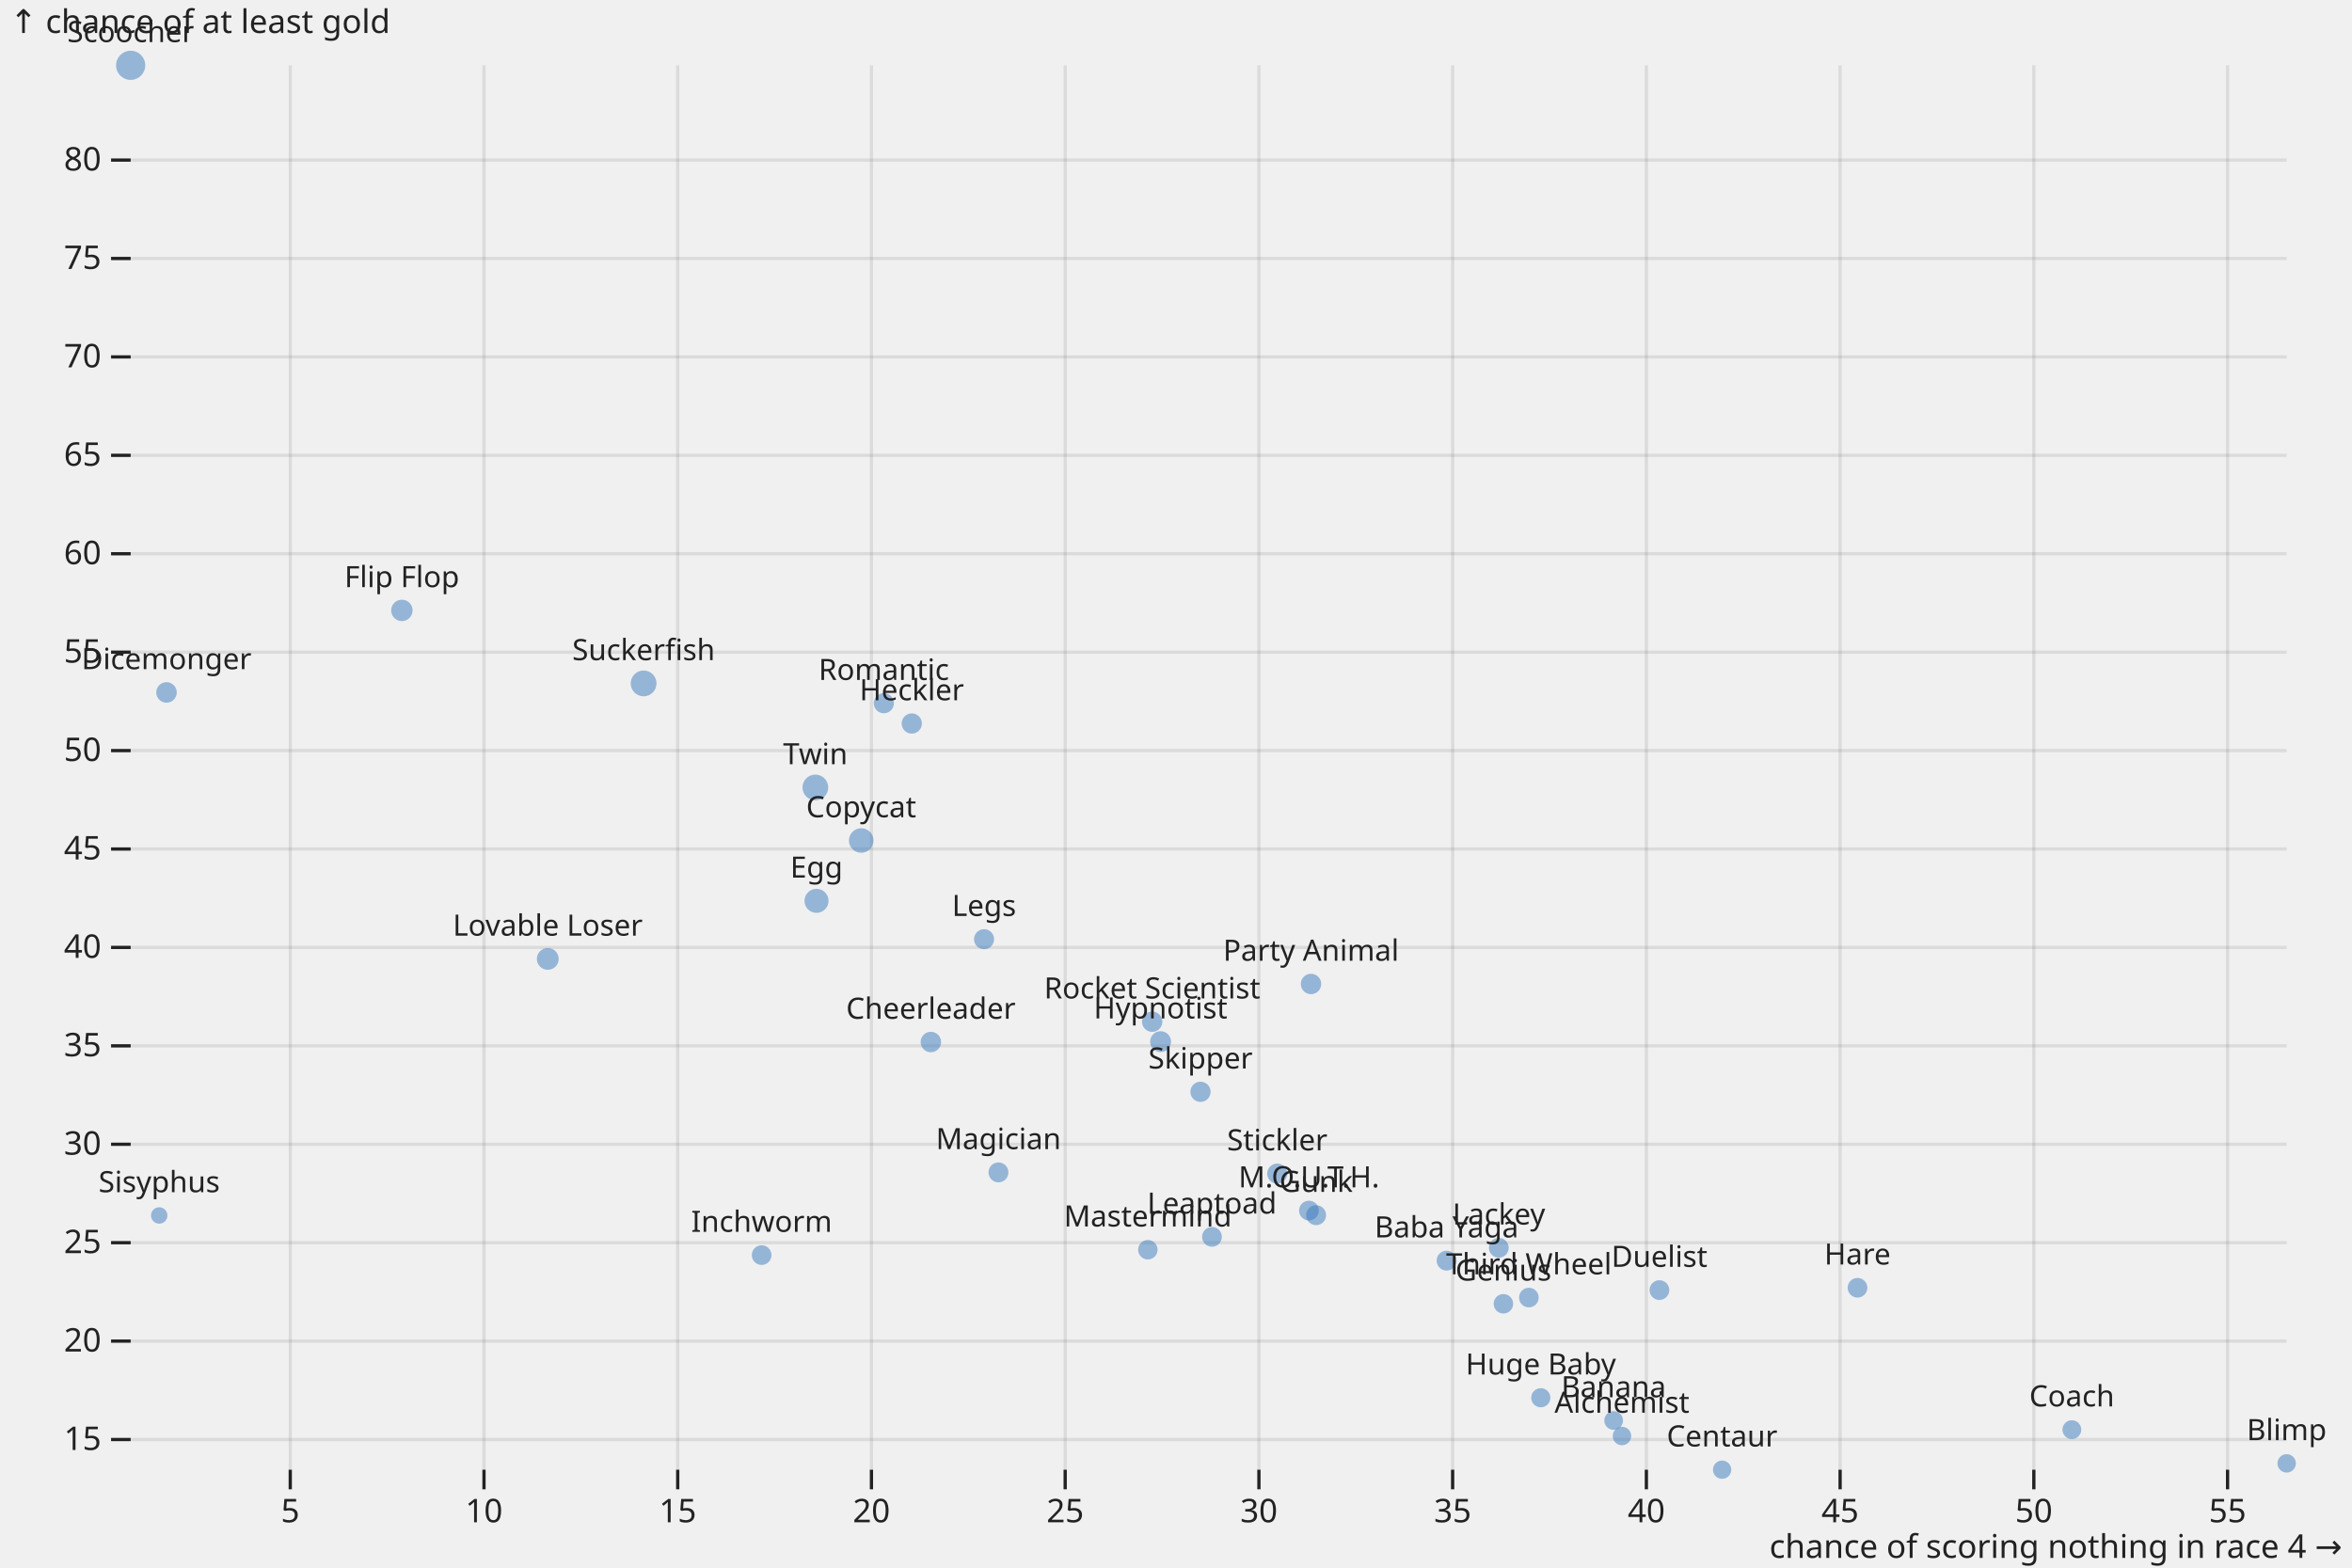
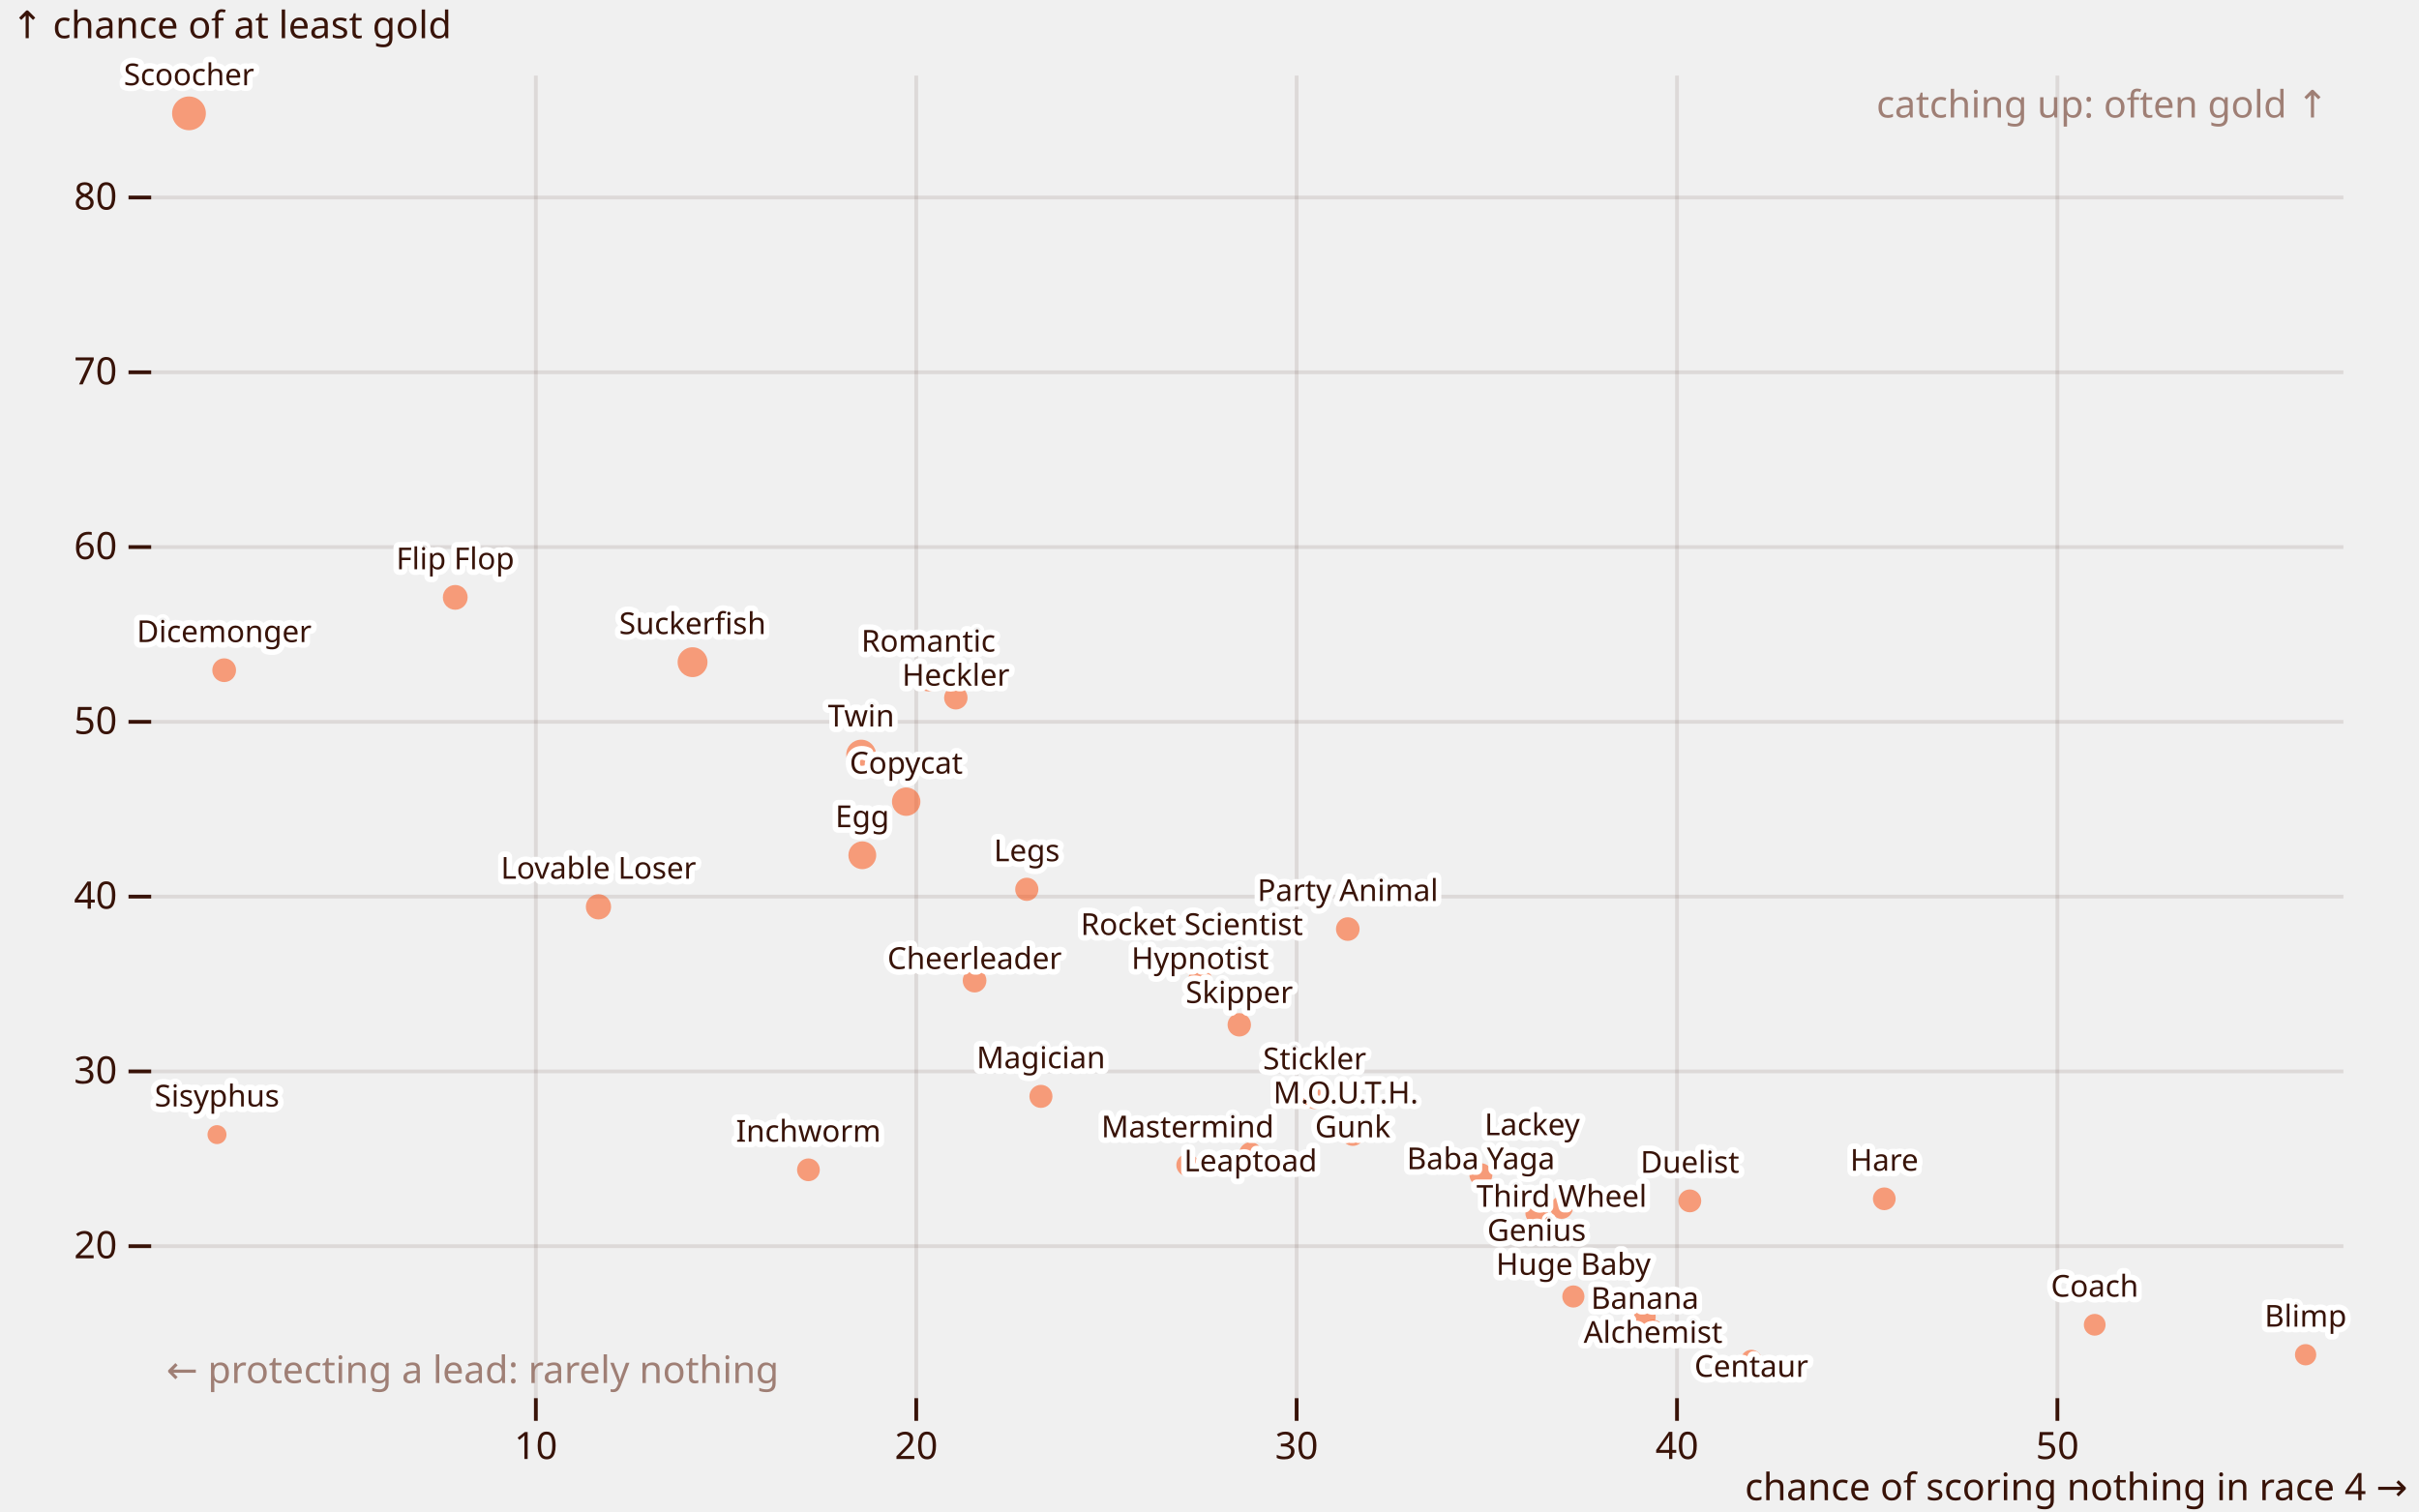
- <svg xmlns="http://www.w3.org/2000/svg" class="plot-d6a7b5" fill="currentColor" font-family="system-ui, sans-serif" font-size="10" text-anchor="middle" width="720" height="480" viewBox="0 0 720 480" style="background: white; color: rgb(34, 34, 34);">
+ <svg xmlns="http://www.w3.org/2000/svg" class="plot-d6a7b5" fill="currentColor" font-family="system-ui, sans-serif" font-size="10" text-anchor="middle" width="640" height="400" viewBox="0 0 640 400" style="background: rgb(255, 255, 255); color: rgb(56, 19, 8);">
  <style>:where(.plot-d6a7b5) {
  --plot-background: white;
  display: block;
  height: auto;
  height: intrinsic;
  max-width: 100%;
}
:where(.plot-d6a7b5 text),
:where(.plot-d6a7b5 tspan) {
  white-space: pre;
}</style>
  <g aria-label="y-grid" aria-hidden="true" stroke="currentColor" stroke-opacity="0.1">
-     <line x1="40" x2="700" y1="440.759" y2="440.759" />
-     <line x1="40" x2="700" y1="410.625" y2="410.625" />
-     <line x1="40" x2="700" y1="380.49" y2="380.49" />
-     <line x1="40" x2="700" y1="350.356" y2="350.356" />
-     <line x1="40" x2="700" y1="320.222" y2="320.222" />
-     <line x1="40" x2="700" y1="290.087" y2="290.087" />
-     <line x1="40" x2="700" y1="259.953" y2="259.953" />
-     <line x1="40" x2="700" y1="229.818" y2="229.818" />
-     <line x1="40" x2="700" y1="199.684" y2="199.684" />
-     <line x1="40" x2="700" y1="169.549" y2="169.549" />
-     <line x1="40" x2="700" y1="139.415" y2="139.415" />
-     <line x1="40" x2="700" y1="109.281" y2="109.281" />
-     <line x1="40" x2="700" y1="79.146" y2="79.146" />
-     <line x1="40" x2="700" y1="49.012" y2="49.012" />
+     <line x1="40" x2="620" y1="329.782" y2="329.782" />
+     <line x1="40" x2="620" y1="283.529" y2="283.529" />
+     <line x1="40" x2="620" y1="237.276" y2="237.276" />
+     <line x1="40" x2="620" y1="191.023" y2="191.023" />
+     <line x1="40" x2="620" y1="144.771" y2="144.771" />
+     <line x1="40" x2="620" y1="98.518" y2="98.518" />
+     <line x1="40" x2="620" y1="52.265" y2="52.265" />
  </g>
  <g aria-label="y-axis tick" aria-hidden="true" fill="none" stroke="currentColor">
-     <path transform="translate(40,440.7592)" d="M0,0L-6,0" />
-     <path transform="translate(40,410.6248)" d="M0,0L-6,0" />
-     <path transform="translate(40,380.4903)" d="M0,0L-6,0" />
-     <path transform="translate(40,350.3559)" d="M0,0L-6,0" />
-     <path transform="translate(40,320.2215)" d="M0,0L-6,0" />
-     <path transform="translate(40,290.0871)" d="M0,0L-6,0" />
-     <path transform="translate(40,259.9527)" d="M0,0L-6,0" />
-     <path transform="translate(40,229.8183)" d="M0,0L-6,0" />
-     <path transform="translate(40,199.6839)" d="M0,0L-6,0" />
-     <path transform="translate(40,169.5495)" d="M0,0L-6,0" />
-     <path transform="translate(40,139.415)" d="M0,0L-6,0" />
-     <path transform="translate(40,109.2806)" d="M0,0L-6,0" />
-     <path transform="translate(40,79.14623)" d="M0,0L-6,0" />
-     <path transform="translate(40,49.01181)" d="M0,0L-6,0" />
+     <path transform="translate(40,329.7818)" d="M0,0L-6,0" />
+     <path transform="translate(40,283.529)" d="M0,0L-6,0" />
+     <path transform="translate(40,237.2762)" d="M0,0L-6,0" />
+     <path transform="translate(40,191.0233)" d="M0,0L-6,0" />
+     <path transform="translate(40,144.7705)" d="M0,0L-6,0" />
+     <path transform="translate(40,98.5177)" d="M0,0L-6,0" />
+     <path transform="translate(40,52.26488)" d="M0,0L-6,0" />
  </g>
  <g aria-label="y-axis tick label" text-anchor="end" font-variant="tabular-nums" transform="translate(-9,0)">
-     <text y="0.32em" transform="translate(40,440.7592)">15</text>
-     <text y="0.32em" transform="translate(40,410.6248)">20</text>
-     <text y="0.32em" transform="translate(40,380.4903)">25</text>
-     <text y="0.32em" transform="translate(40,350.3559)">30</text>
-     <text y="0.32em" transform="translate(40,320.2215)">35</text>
-     <text y="0.32em" transform="translate(40,290.0871)">40</text>
-     <text y="0.32em" transform="translate(40,259.9527)">45</text>
-     <text y="0.32em" transform="translate(40,229.8183)">50</text>
-     <text y="0.32em" transform="translate(40,199.6839)">55</text>
-     <text y="0.32em" transform="translate(40,169.5495)">60</text>
-     <text y="0.32em" transform="translate(40,139.415)">65</text>
-     <text y="0.32em" transform="translate(40,109.2806)">70</text>
-     <text y="0.32em" transform="translate(40,79.14623)">75</text>
-     <text y="0.32em" transform="translate(40,49.01181)">80</text>
+     <text y="0.32em" transform="translate(40,329.7818)">20</text>
+     <text y="0.32em" transform="translate(40,283.529)">30</text>
+     <text y="0.32em" transform="translate(40,237.2762)">40</text>
+     <text y="0.32em" transform="translate(40,191.0233)">50</text>
+     <text y="0.32em" transform="translate(40,144.7705)">60</text>
+     <text y="0.32em" transform="translate(40,98.5177)">70</text>
+     <text y="0.32em" transform="translate(40,52.26488)">80</text>
  </g>
  <g aria-label="y-axis label" text-anchor="start" transform="translate(-37,-17)">
    <text y="0.71em" transform="translate(40,20)">↑ chance of at least gold</text>
  </g>
  <g aria-label="x-grid" aria-hidden="true" stroke="currentColor" stroke-opacity="0.1">
-     <line x1="88.854" x2="88.854" y1="20" y2="450" />
-     <line x1="148.16" x2="148.16" y1="20" y2="450" />
-     <line x1="207.465" x2="207.465" y1="20" y2="450" />
-     <line x1="266.77" x2="266.77" y1="20" y2="450" />
-     <line x1="326.076" x2="326.076" y1="20" y2="450" />
-     <line x1="385.381" x2="385.381" y1="20" y2="450" />
-     <line x1="444.686" x2="444.686" y1="20" y2="450" />
-     <line x1="503.991" x2="503.991" y1="20" y2="450" />
-     <line x1="563.297" x2="563.297" y1="20" y2="450" />
-     <line x1="622.602" x2="622.602" y1="20" y2="450" />
-     <line x1="681.907" x2="681.907" y1="20" y2="450" />
+     <line x1="141.772" x2="141.772" y1="20" y2="370" />
+     <line x1="242.411" x2="242.411" y1="20" y2="370" />
+     <line x1="343.05" x2="343.05" y1="20" y2="370" />
+     <line x1="443.69" x2="443.69" y1="20" y2="370" />
+     <line x1="544.329" x2="544.329" y1="20" y2="370" />
  </g>
  <g aria-label="x-axis tick" aria-hidden="true" fill="none" stroke="currentColor">
-     <path transform="translate(88.85435,450)" d="M0,0L0,6" />
-     <path transform="translate(148.1597,450)" d="M0,0L0,6" />
-     <path transform="translate(207.465,450)" d="M0,0L0,6" />
-     <path transform="translate(266.7703,450)" d="M0,0L0,6" />
-     <path transform="translate(326.0756,450)" d="M0,0L0,6" />
-     <path transform="translate(385.3809,450)" d="M0,0L0,6" />
-     <path transform="translate(444.6862,450)" d="M0,0L0,6" />
-     <path transform="translate(503.9915,450)" d="M0,0L0,6" />
-     <path transform="translate(563.2968,450)" d="M0,0L0,6" />
-     <path transform="translate(622.6021,450)" d="M0,0L0,6" />
-     <path transform="translate(681.9074,450)" d="M0,0L0,6" />
+     <path transform="translate(141.7718,370)" d="M0,0L0,6" />
+     <path transform="translate(242.4111,370)" d="M0,0L0,6" />
+     <path transform="translate(343.0504,370)" d="M0,0L0,6" />
+     <path transform="translate(443.6897,370)" d="M0,0L0,6" />
+     <path transform="translate(544.329,370)" d="M0,0L0,6" />
  </g>
  <g aria-label="x-axis tick label" font-variant="tabular-nums" transform="translate(0,9)">
-     <text y="0.71em" transform="translate(88.85435,450)">5</text>
-     <text y="0.71em" transform="translate(148.1597,450)">10</text>
-     <text y="0.71em" transform="translate(207.465,450)">15</text>
-     <text y="0.71em" transform="translate(266.7703,450)">20</text>
-     <text y="0.71em" transform="translate(326.0756,450)">25</text>
-     <text y="0.71em" transform="translate(385.3809,450)">30</text>
-     <text y="0.71em" transform="translate(444.6862,450)">35</text>
-     <text y="0.71em" transform="translate(503.9915,450)">40</text>
-     <text y="0.71em" transform="translate(563.2968,450)">45</text>
-     <text y="0.71em" transform="translate(622.6021,450)">50</text>
-     <text y="0.71em" transform="translate(681.9074,450)">55</text>
+     <text y="0.71em" transform="translate(141.7718,370)">10</text>
+     <text y="0.71em" transform="translate(242.4111,370)">20</text>
+     <text y="0.71em" transform="translate(343.0504,370)">30</text>
+     <text y="0.71em" transform="translate(443.6897,370)">40</text>
+     <text y="0.71em" transform="translate(544.329,370)">50</text>
  </g>
  <g aria-label="x-axis label" text-anchor="end" transform="translate(17,27)">
-     <text transform="translate(700,450)">chance of scoring nothing in race 4 →</text>
+     <text transform="translate(620,370)">chance of scoring nothing in race 4 →</text>
  </g>
-   <g aria-label="dot" fill="#3a7bbf" fill-opacity="0.5">
-     <circle cx="40" cy="20" r="4.468" />
-     <circle cx="197.022" cy="209.249" r="3.951" />
-     <circle cx="249.601" cy="241.111" r="3.941" />
-     <circle cx="263.636" cy="257.349" r="3.76" />
-     <circle cx="249.952" cy="275.825" r="3.68" />
-     <circle cx="167.686" cy="293.6" r="3.341" />
-     <circle cx="123.027" cy="186.897" r="3.28" />
-     <circle cx="355.284" cy="318.94" r="3.202" />
-     <circle cx="50.973" cy="212.013" r="3.143" />
-     <circle cx="284.96" cy="319.052" r="3.136" />
-     <circle cx="401.332" cy="301.276" r="3.126" />
-     <circle cx="352.708" cy="312.831" r="3.114" />
-     <circle cx="279.116" cy="221.525" r="3.099" />
-     <circle cx="367.499" cy="334.29" r="3.098" />
-     <circle cx="270.561" cy="215.309" r="3.085" />
-     <circle cx="390.99" cy="359.335" r="3.077" />
-     <circle cx="301.244" cy="287.57" r="3.071" />
-     <circle cx="402.892" cy="372.063" r="3.056" />
-     <circle cx="305.652" cy="358.968" r="3.051" />
-     <circle cx="442.833" cy="385.985" r="3.044" />
-     <circle cx="400.703" cy="370.664" r="3.03" />
-     <circle cx="371.009" cy="378.705" r="3.027" />
-     <circle cx="458.819" cy="382.048" r="3.027" />
-     <circle cx="507.985" cy="395.006" r="3.024" />
-     <circle cx="233.154" cy="384.292" r="3.013" />
-     <circle cx="568.624" cy="394.293" r="3.01" />
-     <circle cx="468.021" cy="397.296" r="3.005" />
-     <circle cx="460.227" cy="399.203" r="2.986" />
-     <circle cx="351.387" cy="382.647" r="2.98" />
-     <circle cx="471.673" cy="427.969" r="2.93" />
-     <circle cx="634.24" cy="437.732" r="2.88" />
-     <circle cx="493.976" cy="434.933" r="2.864" />
-     <circle cx="496.522" cy="439.683" r="2.833" />
-     <circle cx="700" cy="448.062" r="2.818" />
-     <circle cx="527.172" cy="450" r="2.801" />
-     <circle cx="48.735" cy="372.155" r="2.513" />
+   <g aria-label="dot" fill="#fd4703" fill-opacity="0.5">
+     <circle cx="50" cy="30" r="4.468" />
+     <circle cx="183.231" cy="175.238" r="3.951" />
+     <circle cx="227.843" cy="199.69" r="3.941" />
+     <circle cx="239.752" cy="212.151" r="3.76" />
+     <circle cx="228.141" cy="226.331" r="3.68" />
+     <circle cx="158.34" cy="239.972" r="3.341" />
+     <circle cx="120.447" cy="158.084" r="3.28" />
+     <circle cx="317.513" cy="259.419" r="3.202" />
+     <circle cx="59.31" cy="177.359" r="3.143" />
+     <circle cx="257.845" cy="259.505" r="3.136" />
+     <circle cx="356.585" cy="245.863" r="3.126" />
+     <circle cx="315.328" cy="254.731" r="3.114" />
+     <circle cx="252.887" cy="184.659" r="3.099" />
+     <circle cx="327.878" cy="271.199" r="3.098" />
+     <circle cx="245.628" cy="179.888" r="3.085" />
+     <circle cx="347.809" cy="290.42" r="3.077" />
+     <circle cx="271.661" cy="235.344" r="3.071" />
+     <circle cx="357.909" cy="300.188" r="3.056" />
+     <circle cx="275.402" cy="290.138" r="3.051" />
+     <circle cx="391.798" cy="310.873" r="3.044" />
+     <circle cx="356.051" cy="299.114" r="3.03" />
+     <circle cx="330.856" cy="305.285" r="3.027" />
+     <circle cx="405.361" cy="307.851" r="3.027" />
+     <circle cx="447.078" cy="317.796" r="3.024" />
+     <circle cx="213.888" cy="309.573" r="3.013" />
+     <circle cx="498.53" cy="317.248" r="3.01" />
+     <circle cx="413.169" cy="319.552" r="3.005" />
+     <circle cx="406.556" cy="321.016" r="2.986" />
+     <circle cx="314.207" cy="308.31" r="2.98" />
+     <circle cx="416.268" cy="343.093" r="2.93" />
+     <circle cx="554.204" cy="350.585" r="2.88" />
+     <circle cx="435.192" cy="348.437" r="2.864" />
+     <circle cx="437.352" cy="352.082" r="2.833" />
+     <circle cx="610" cy="358.513" r="2.818" />
+     <circle cx="463.358" cy="360" r="2.801" />
+     <circle cx="57.411" cy="300.259" r="2.513" />
  </g>
-   <g aria-label="text" font-size="9" transform="translate(0,-10)">
-     <text y="0.32em" transform="translate(468.0208,397.2956)">Third Wheel</text>
-     <text y="0.32em" transform="translate(390.9895,359.3354)">Stickler</text>
-     <text y="0.32em" transform="translate(634.2402,437.7324)">Coach</text>
-     <text y="0.32em" transform="translate(442.8333,385.9854)">Baba Yaga</text>
-     <text y="0.32em" transform="translate(48.73477,372.1551)">Sisyphus</text>
-     <text y="0.32em" transform="translate(279.1165,221.5249)">Heckler</text>
-     <text y="0.32em" transform="translate(568.6243,394.2933)">Hare</text>
-     <text y="0.32em" transform="translate(400.7029,370.6636)">M.O.U.T.H.</text>
-     <text y="0.32em" transform="translate(284.96,319.052)">Cheerleader</text>
-     <text y="0.32em" transform="translate(496.5221,439.6831)">Alchemist</text>
-     <text y="0.32em" transform="translate(402.8923,372.0629)">Gunk</text>
-     <text y="0.32em" transform="translate(371.0094,378.705)">Leaptoad</text>
-     <text y="0.32em" transform="translate(355.2835,318.9398)">Hypnotist</text>
-     <text y="0.32em" transform="translate(367.4986,334.2895)">Skipper</text>
-     <text y="0.32em" transform="translate(40,20)">Scoocher</text>
-     <text y="0.32em" transform="translate(301.2438,287.5701)">Legs</text>
-     <text y="0.32em" transform="translate(493.9762,434.9328)">Banana</text>
-     <text y="0.32em" transform="translate(458.8187,382.0479)">Lackey</text>
-     <text y="0.32em" transform="translate(233.1542,384.2918)">Inchworm</text>
-     <text y="0.32em" transform="translate(123.0272,186.8969)">Flip Flop</text>
-     <text y="0.32em" transform="translate(471.6726,427.9691)">Huge Baby</text>
-     <text y="0.32em" transform="translate(263.6359,257.3489)">Copycat</text>
-     <text y="0.32em" transform="translate(460.2267,399.2028)">Genius</text>
-     <text y="0.32em" transform="translate(401.3322,301.276)">Party Animal</text>
-     <text y="0.32em" transform="translate(351.3867,382.6467)">Mastermind</text>
-     <text y="0.32em" transform="translate(527.1718,450)">Centaur</text>
-     <text y="0.32em" transform="translate(270.5611,215.3087)">Romantic</text>
-     <text y="0.32em" transform="translate(249.9516,275.8251)">Egg</text>
-     <text y="0.32em" transform="translate(700,448.0624)">Blimp</text>
-     <text y="0.32em" transform="translate(305.6519,358.9676)">Magician</text>
-     <text y="0.32em" transform="translate(249.6008,241.1115)">Twin</text>
-     <text y="0.32em" transform="translate(352.7084,312.831)">Rocket Scientist</text>
-     <text y="0.32em" transform="translate(197.0217,209.2489)">Suckerfish</text>
-     <text y="0.32em" transform="translate(50.97255,212.0127)">Dicemonger</text>
-     <text y="0.32em" transform="translate(167.6859,293.5997)">Lovable Loser</text>
-     <text y="0.32em" transform="translate(507.9848,395.0065)">Duelist</text>
+   <g aria-label="text" stroke="#ffffff" stroke-width="3" stroke-linejoin="round" paint-order="stroke" font-size="8" transform="translate(0,-10)">
+     <text y="0.32em" transform="translate(347.8093,290.4202)">Stickler</text>
+     <text y="0.32em" transform="translate(413.1692,326.7957)">Third Wheel</text>
+     <text y="0.32em" transform="translate(554.2038,350.5853)">Coach</text>
+     <text y="0.32em" transform="translate(317.5133,263.863)">Hypnotist</text>
+     <text y="0.32em" transform="translate(327.8776,272.863)">Skipper</text>
+     <text y="0.32em" transform="translate(405.3613,307.8507)">Lackey</text>
+     <text y="0.32em" transform="translate(435.1919,353.7957)">Banana</text>
+     <text y="0.32em" transform="translate(498.5297,317.2484)">Hare</text>
+     <text y="0.32em" transform="translate(356.051,299.4202)">M.O.U.T.H.</text>
+     <text y="0.32em" transform="translate(252.8867,188.8881)">Heckler</text>
+     <text y="0.32em" transform="translate(57.41132,300.2586)">Sisyphus</text>
+     <text y="0.32em" transform="translate(330.8565,317.4202)">Leaptoad</text>
+     <text y="0.32em" transform="translate(357.9087,308.4202)">Gunk</text>
+     <text y="0.32em" transform="translate(314.2069,308.4202)">Mastermind</text>
+     <text y="0.32em" transform="translate(213.8884,309.5728)">Inchworm</text>
+     <text y="0.32em" transform="translate(416.2677,344.7957)">Huge Baby</text>
+     <text y="0.32em" transform="translate(239.7517,212.1515)">Copycat</text>
+     <text y="0.32em" transform="translate(120.4474,158.0836)">Flip Flop</text>
+     <text y="0.32em" transform="translate(406.5559,335.7957)">Genius</text>
+     <text y="0.32em" transform="translate(356.5849,245.863)">Party Animal</text>
+     <text y="0.32em" transform="translate(228.1408,226.3309)">Egg</text>
+     <text y="0.32em" transform="translate(245.6276,179.8881)">Romantic</text>
+     <text y="0.32em" transform="translate(610,358.513)">Blimp</text>
+     <text y="0.32em" transform="translate(463.3579,371.7957)">Centaur</text>
+     <text y="0.32em" transform="translate(275.4016,290.1379)">Magician</text>
+     <text y="0.32em" transform="translate(227.8431,199.6902)">Twin</text>
+     <text y="0.32em" transform="translate(391.7979,316.8507)">Baba Yaga</text>
+     <text y="0.32em" transform="translate(271.6614,235.3445)">Legs</text>
+     <text y="0.32em" transform="translate(50,30)">Scoocher</text>
+     <text y="0.32em" transform="translate(437.3521,362.7957)">Alchemist</text>
+     <text y="0.32em" transform="translate(257.8448,263.863)">Cheerleader</text>
+     <text y="0.32em" transform="translate(158.3396,239.9718)">Lovable Loser</text>
+     <text y="0.32em" transform="translate(447.078,317.7957)">Duelist</text>
+     <text y="0.32em" transform="translate(59.31004,177.3586)">Dicemonger</text>
+     <text y="0.32em" transform="translate(183.2305,175.2375)">Suckerfish</text>
+     <text y="0.32em" transform="translate(315.3283,254.863)">Rocket Scientist</text>
+   </g>
+   <g aria-label="text" fill="#9f7f75" text-anchor="start" transform="translate(4,-4)">
+     <text transform="translate(40,370)">← protecting a lead: rarely nothing</text>
+   </g>
+   <g aria-label="text" fill="#9f7f75" text-anchor="end" transform="translate(-4,4)">
+     <text y="0.71em" transform="translate(620,20)">catching up: often gold ↑</text>
  </g>
</svg>
